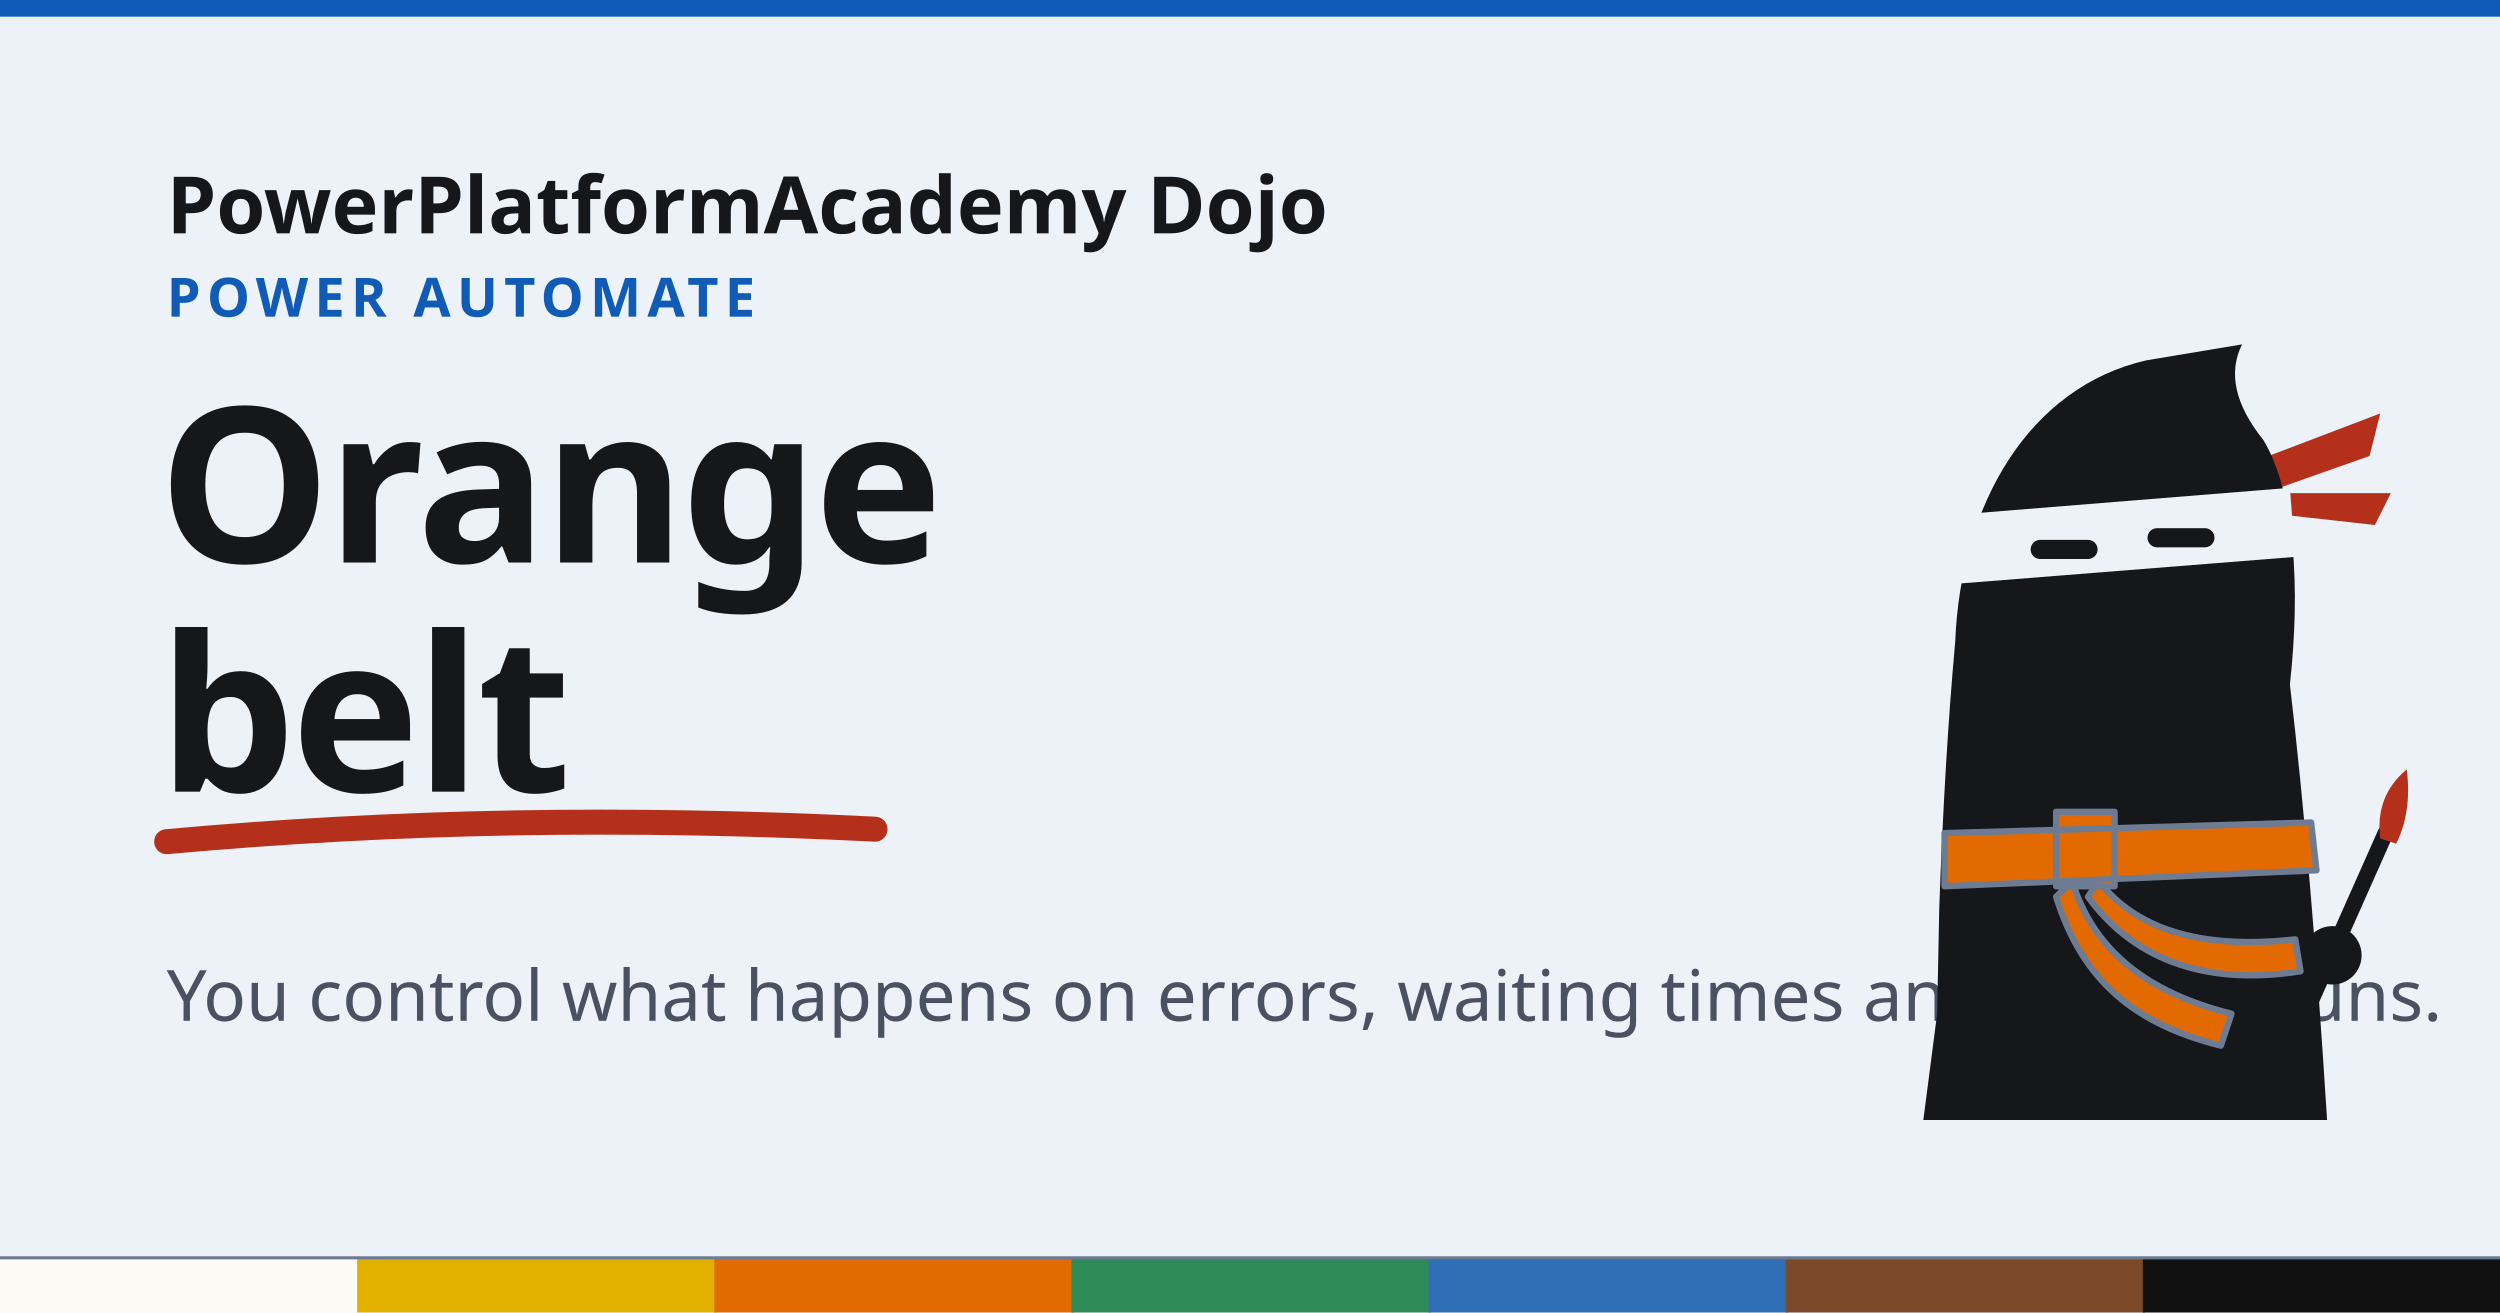
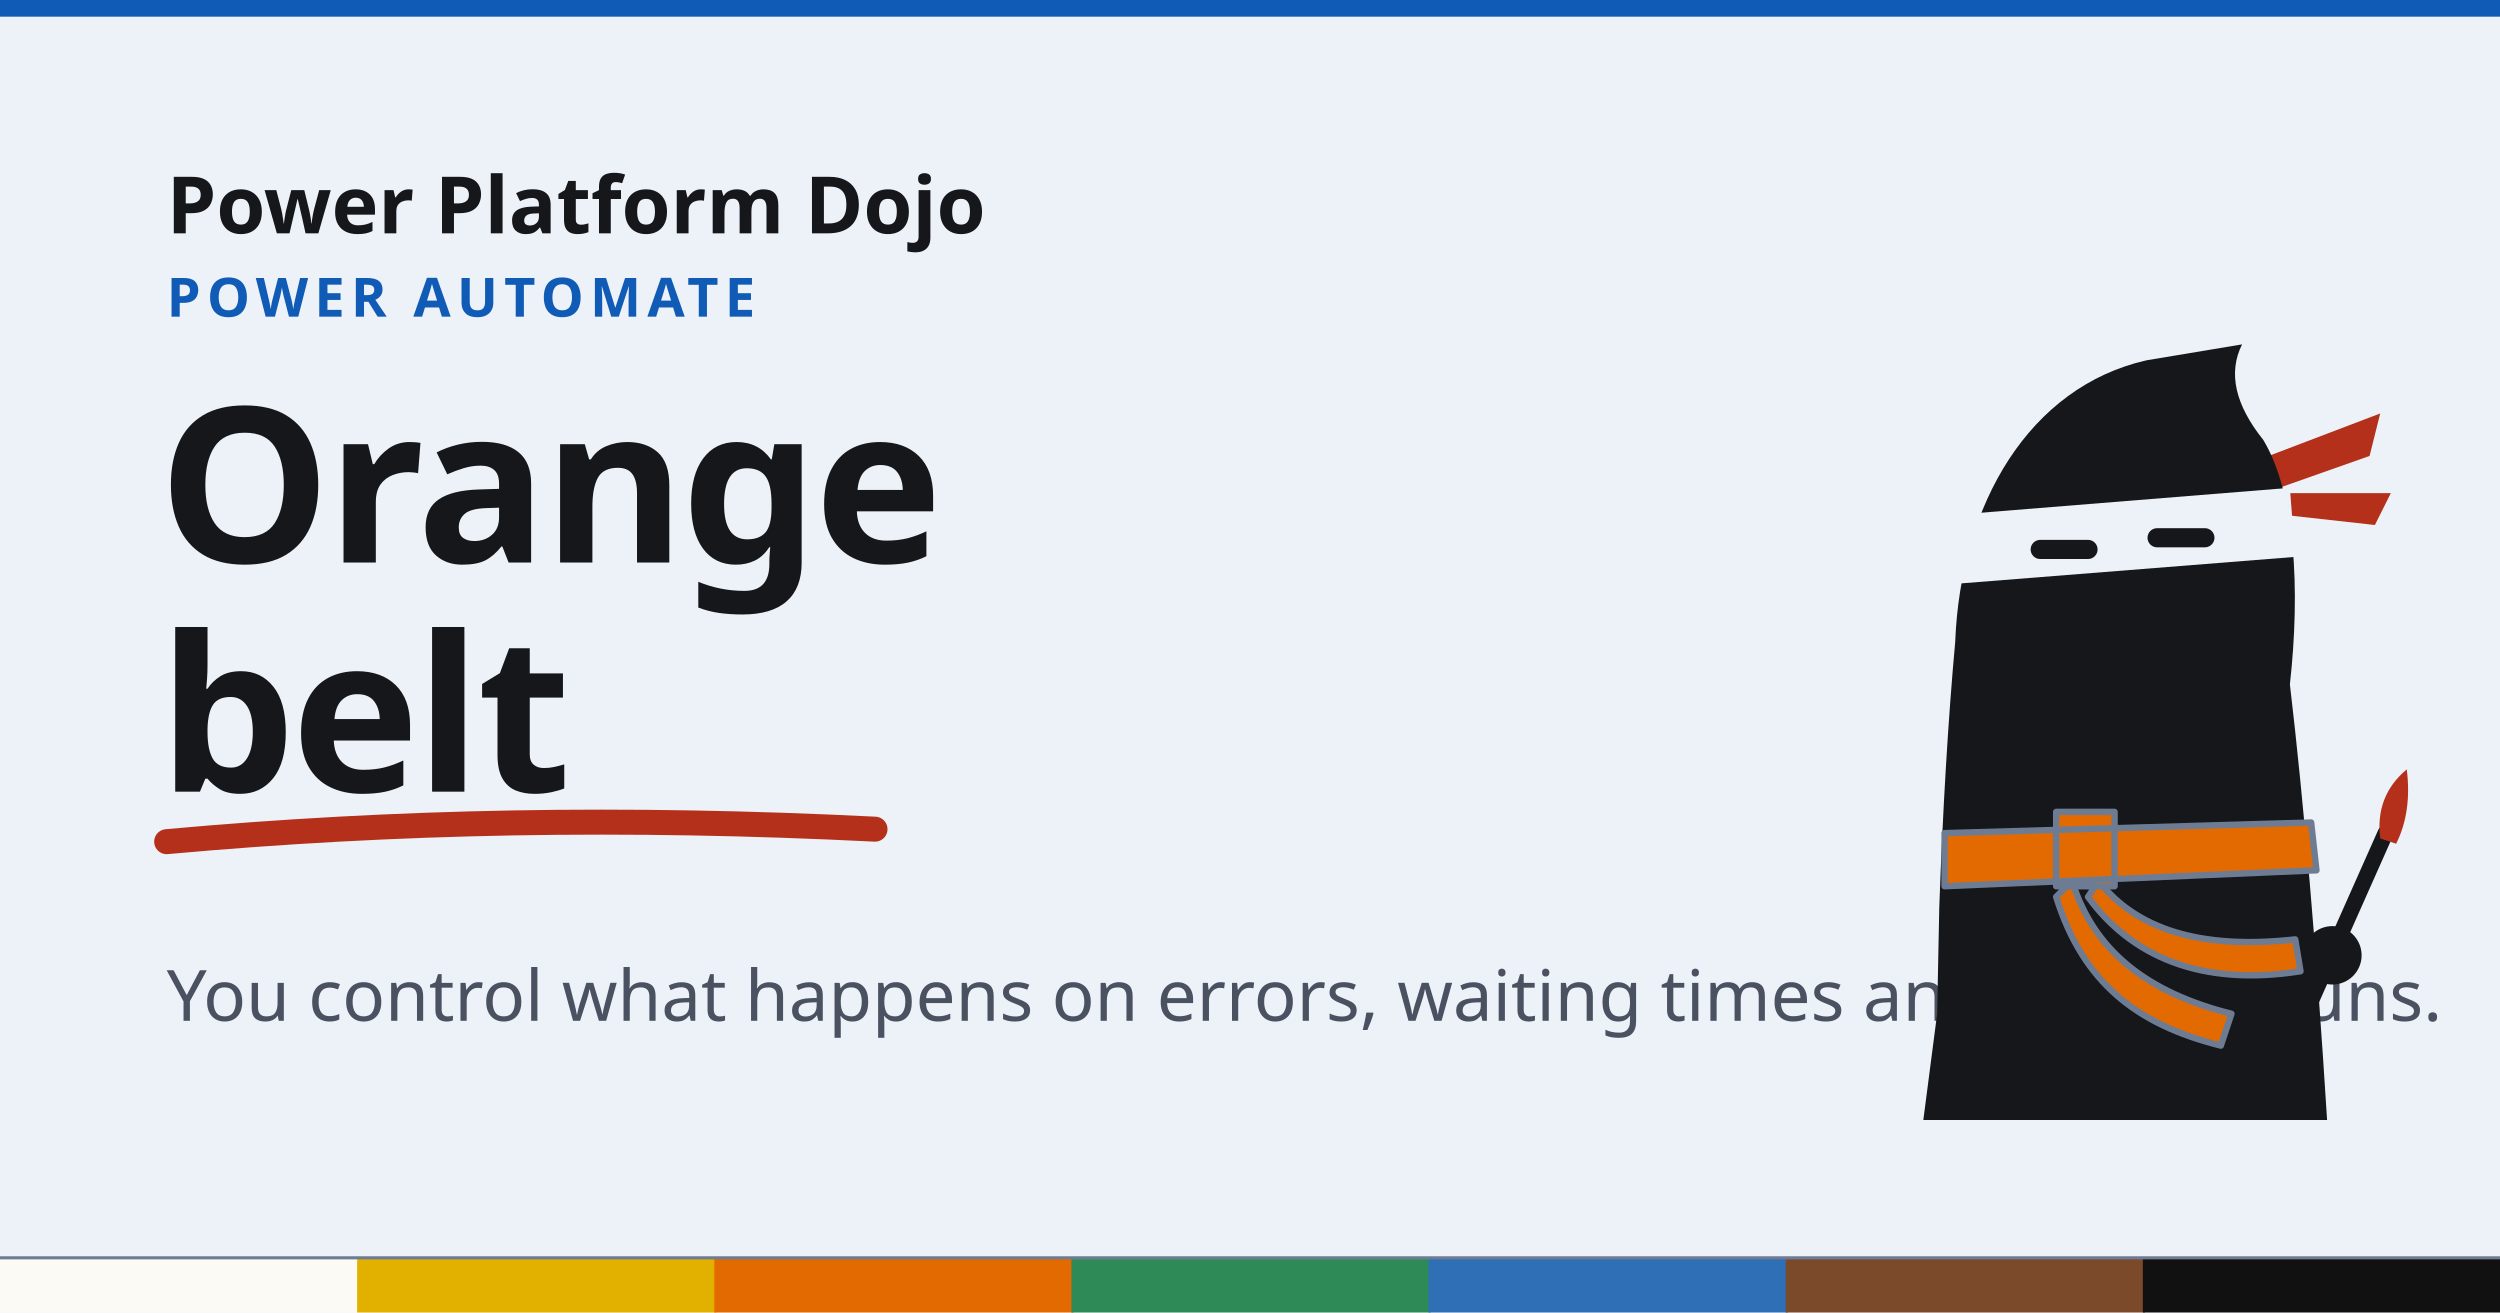
<svg xmlns="http://www.w3.org/2000/svg" width="1200" height="630" viewBox="0 0 1200 630">
  <rect width="1200" height="630" fill="#EDF2F9" />
  <rect x="0" y="604" width="172.429" height="26" fill="#FBFAF5" />
  <rect x="171.429" y="604" width="172.429" height="26" fill="#E2B100" />
  <rect x="342.857" y="604" width="172.429" height="26" fill="#E36A00" />
  <rect x="514.286" y="604" width="172.429" height="26" fill="#2E8B57" />
  <rect x="685.714" y="604" width="172.429" height="26" fill="#2F6FB5" />
  <rect x="857.143" y="604" width="172.429" height="26" fill="#7A4A2B" />
  <rect x="1028.571" y="604" width="172.429" height="26" fill="#111111" />
  <rect x="0" y="603" width="1200" height="1.5" fill="#6E7C93" />
  <rect x="0" y="0" width="1200" height="8" fill="#0F5BB5" />
-   <text x="80" y="112" font-family="Bahnschrift, 'Arial Narrow', sans-serif" font-weight="600" font-size="38" fill="#15171B">PowerPlatformAcademy Dojo</text>
+   <text x="80" y="112" font-family="Bahnschrift, 'Arial Narrow', sans-serif" font-weight="600" font-size="38" fill="#15171B">Power Platform Dojo</text>
  <text x="80" y="152" font-family="Bahnschrift, 'Arial Narrow', sans-serif" font-weight="700" font-size="26" letter-spacing="3" fill="#0F5BB5">POWER AUTOMATE</text>
  <text x="76" y="270" font-family="Bahnschrift, 'Arial Narrow', sans-serif" font-weight="700" font-size="104" letter-spacing="-2" fill="#15171B">Orange</text>
  <text x="76" y="380" font-family="Bahnschrift, 'Arial Narrow', sans-serif" font-weight="700" font-size="104" letter-spacing="-2" fill="#15171B">belt</text>
  <path d="M80 404C190 394 300 392 420 398" fill="none" stroke="#B4301A" stroke-width="12" stroke-linecap="round" />
  <text x="80" y="490" font-family="'Segoe UI', system-ui, sans-serif" font-size="34" fill="#4A5160">You control what happens on errors, waiting times and parallel runs.</text>
  <g transform="translate(862 150) scale(2.55)">
    <style>.t-koerper{fill:#15171B}.t-gesicht{fill:#EDF2F9}.t-augen{fill:none;stroke:#15171B;stroke-width:3.6;stroke-linecap:round}.t-band,.t-pinsel-spitze{fill:#B4301A}.t-guertel,.t-guertel-enden{fill:#E36A00;stroke:#6E7C93;stroke-width:1.2;stroke-linejoin:round}.t-pinsel-stiel{fill:none;stroke:#15171B;stroke-width:3;stroke-linecap:round}.t-hand{fill:#15171B}.t-rolle,.t-strich{display:none}</style>
    <g class="t-figur">
      <path class="t-band" d="M89 27l21-8-2 8-17 6zM90 34h22l-3 6-18-2z" />
      <path class="t-koerper" d="M24 152l2.6-20 .4-20q1-28 3-50c1-26 14-48 36-53l18-3q-4 8 4 18c6 10 7 28 5 46q4 34 7 82z" />
      <path class="t-gesicht" d="M31 38l62-5 1 13-63 5z" />
      <path class="t-augen" d="M46 44.6h9M68 42.4h9" />
      <g class="t-rolle">
        <path class="t-rolle-blatt" d="M30 114h60v18H30z" />
        <path class="t-rolle-zeilen" d="M38 120h40M38 126h28" />
        <path class="t-rolle-enden" d="M25 111h6v24h-6zM89 111h6v24h-6z" />
      </g>
      <path class="t-guertel-enden" d="M52 107c4 13 14 21 30 25l-2 6c-16-4-26-12-31-28zM57 107c7 9 19 13 37 11l1 6c-19 3-32-3-40-14z" />
      <path class="t-guertel" d="M28 98l69-2 1 9-70 3zM49 94h11v14H49z" />
      <g class="t-pinsel">
        <path class="t-pinsel-stiel" d="M95 134l16-36" />
        <path class="t-pinsel-spitze" d="M110 99q-1-8 5-13 1 8-2 14z" />
        <circle class="t-hand" cx="101" cy="121" r="5.5" />
      </g>
      <path class="t-strich" pathLength="1" d="M24 152l2.6-20 .4-20q1-28 3-50c1-26 14-48 36-53l18-3q-4 8 4 18c6 10 7 28 5 46q4 34 7 82z" />
    </g>
  </g>
</svg>
